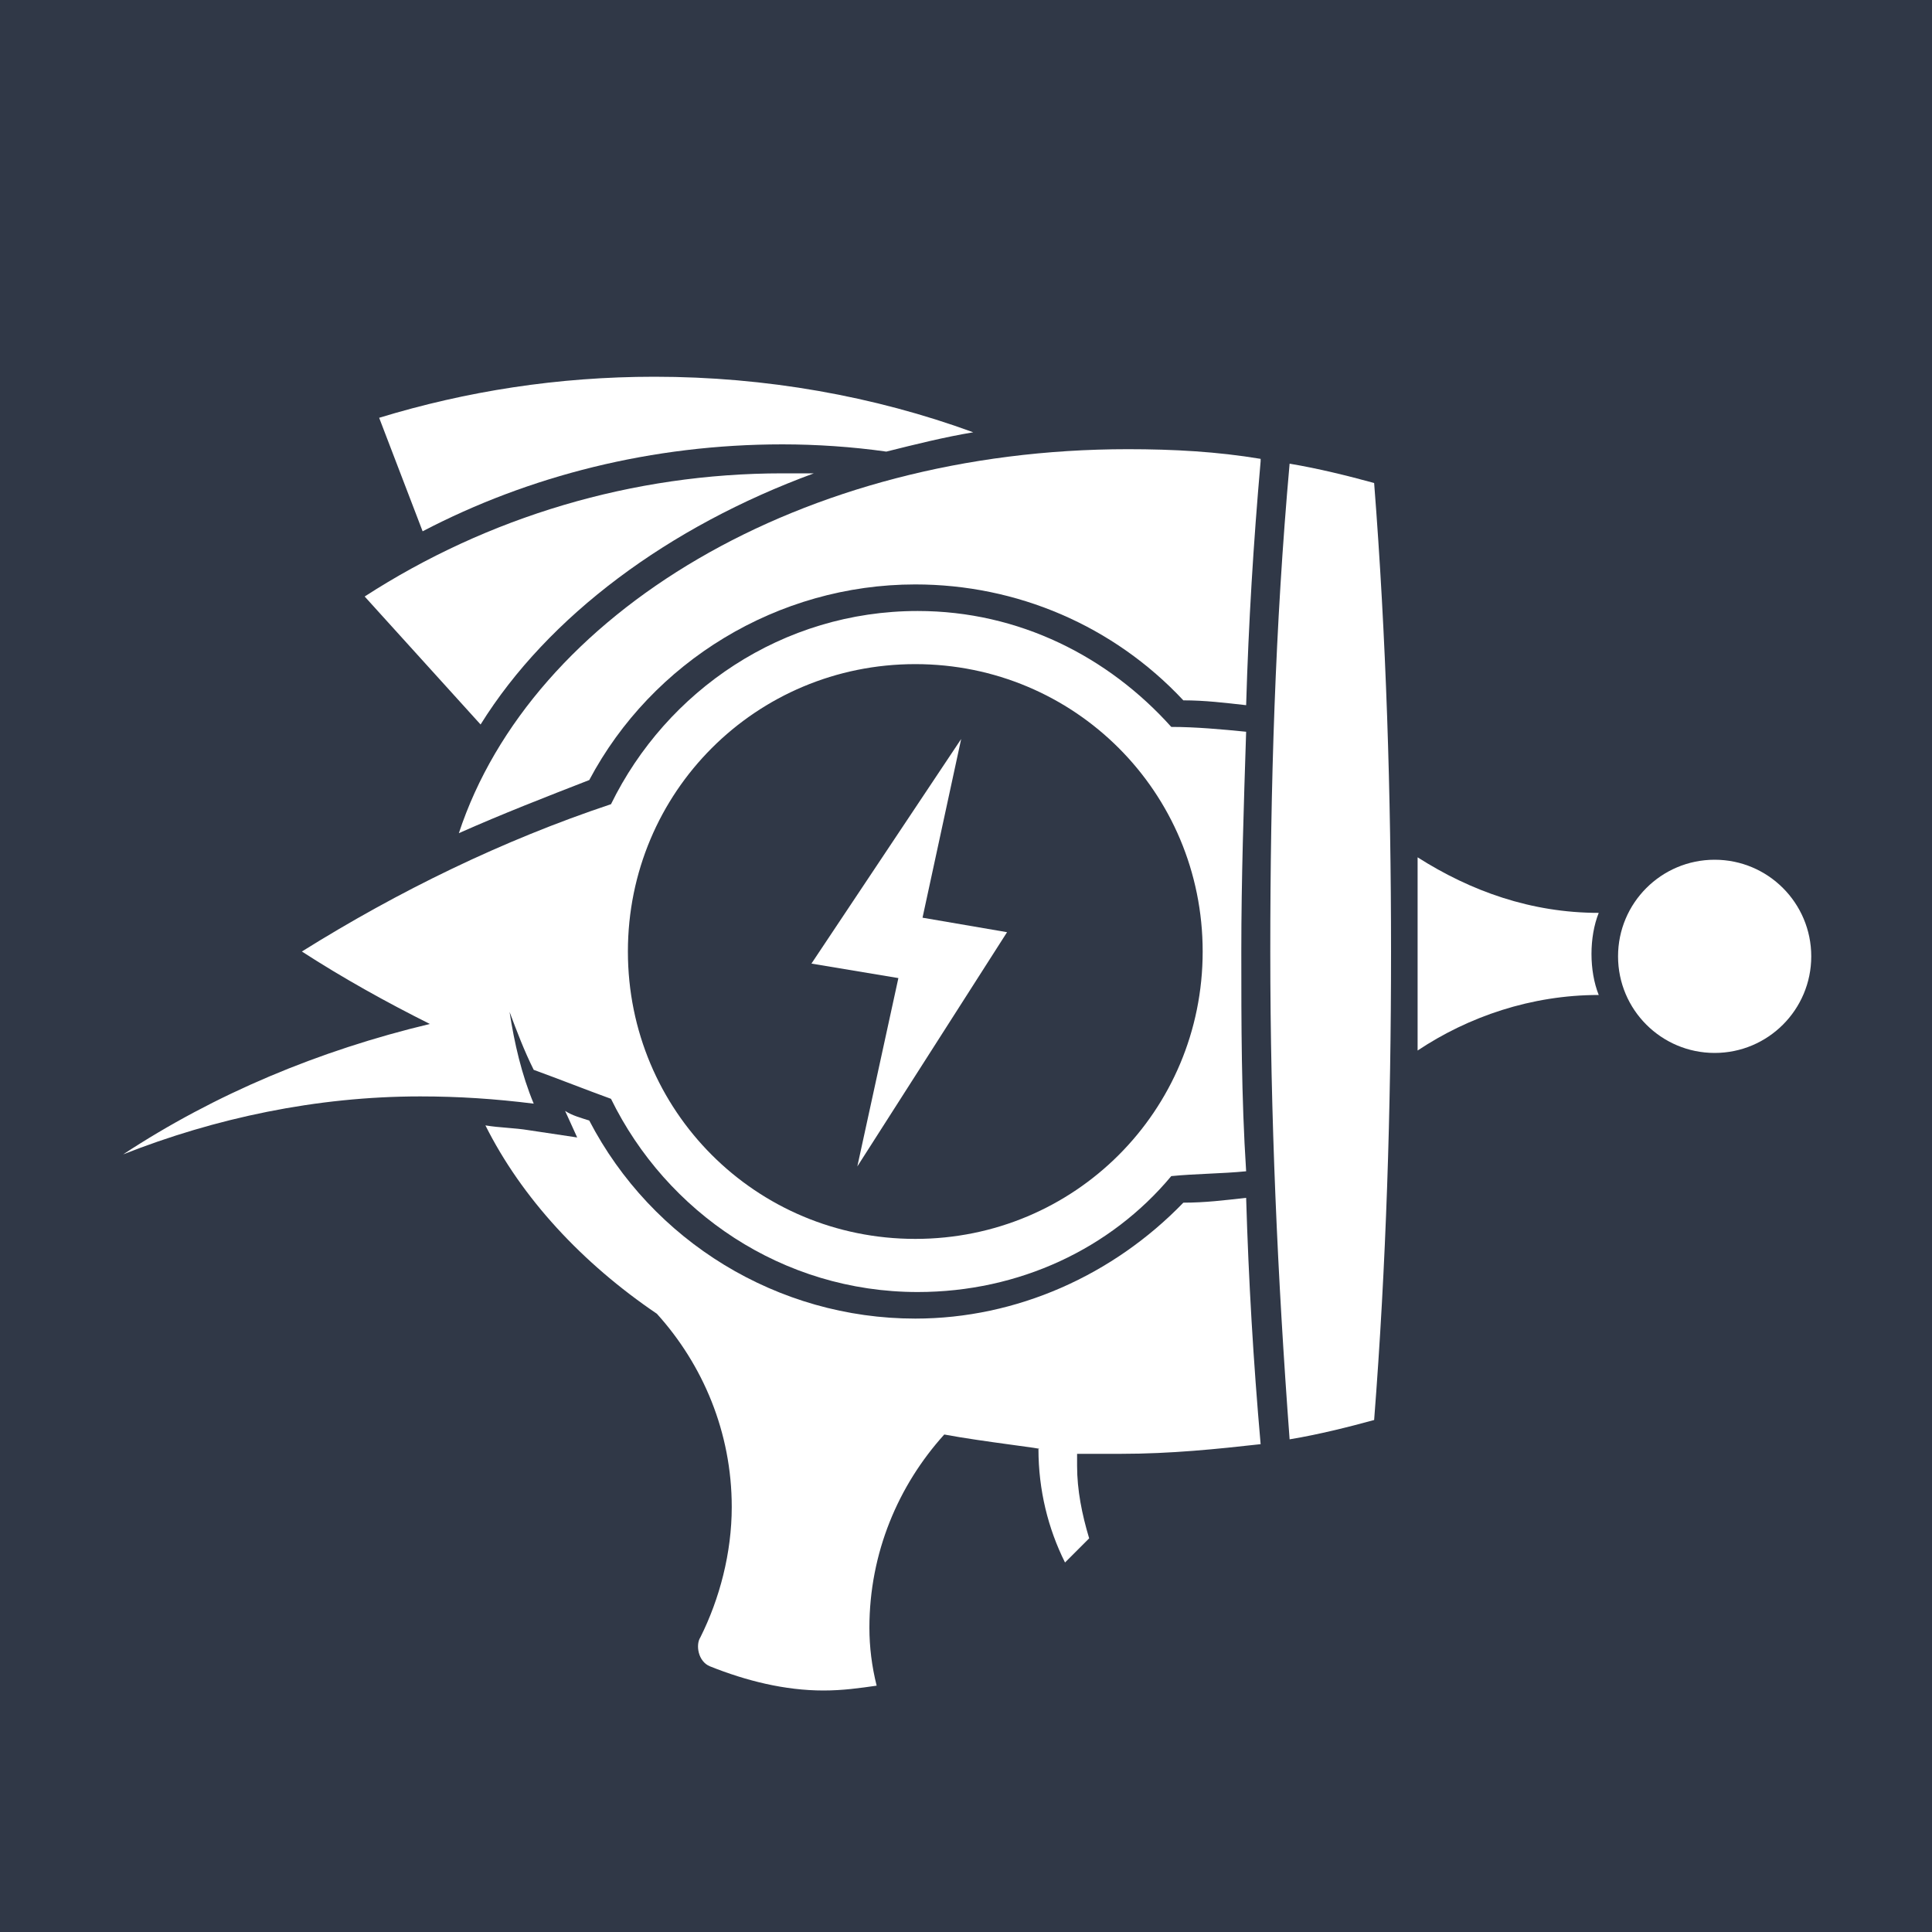
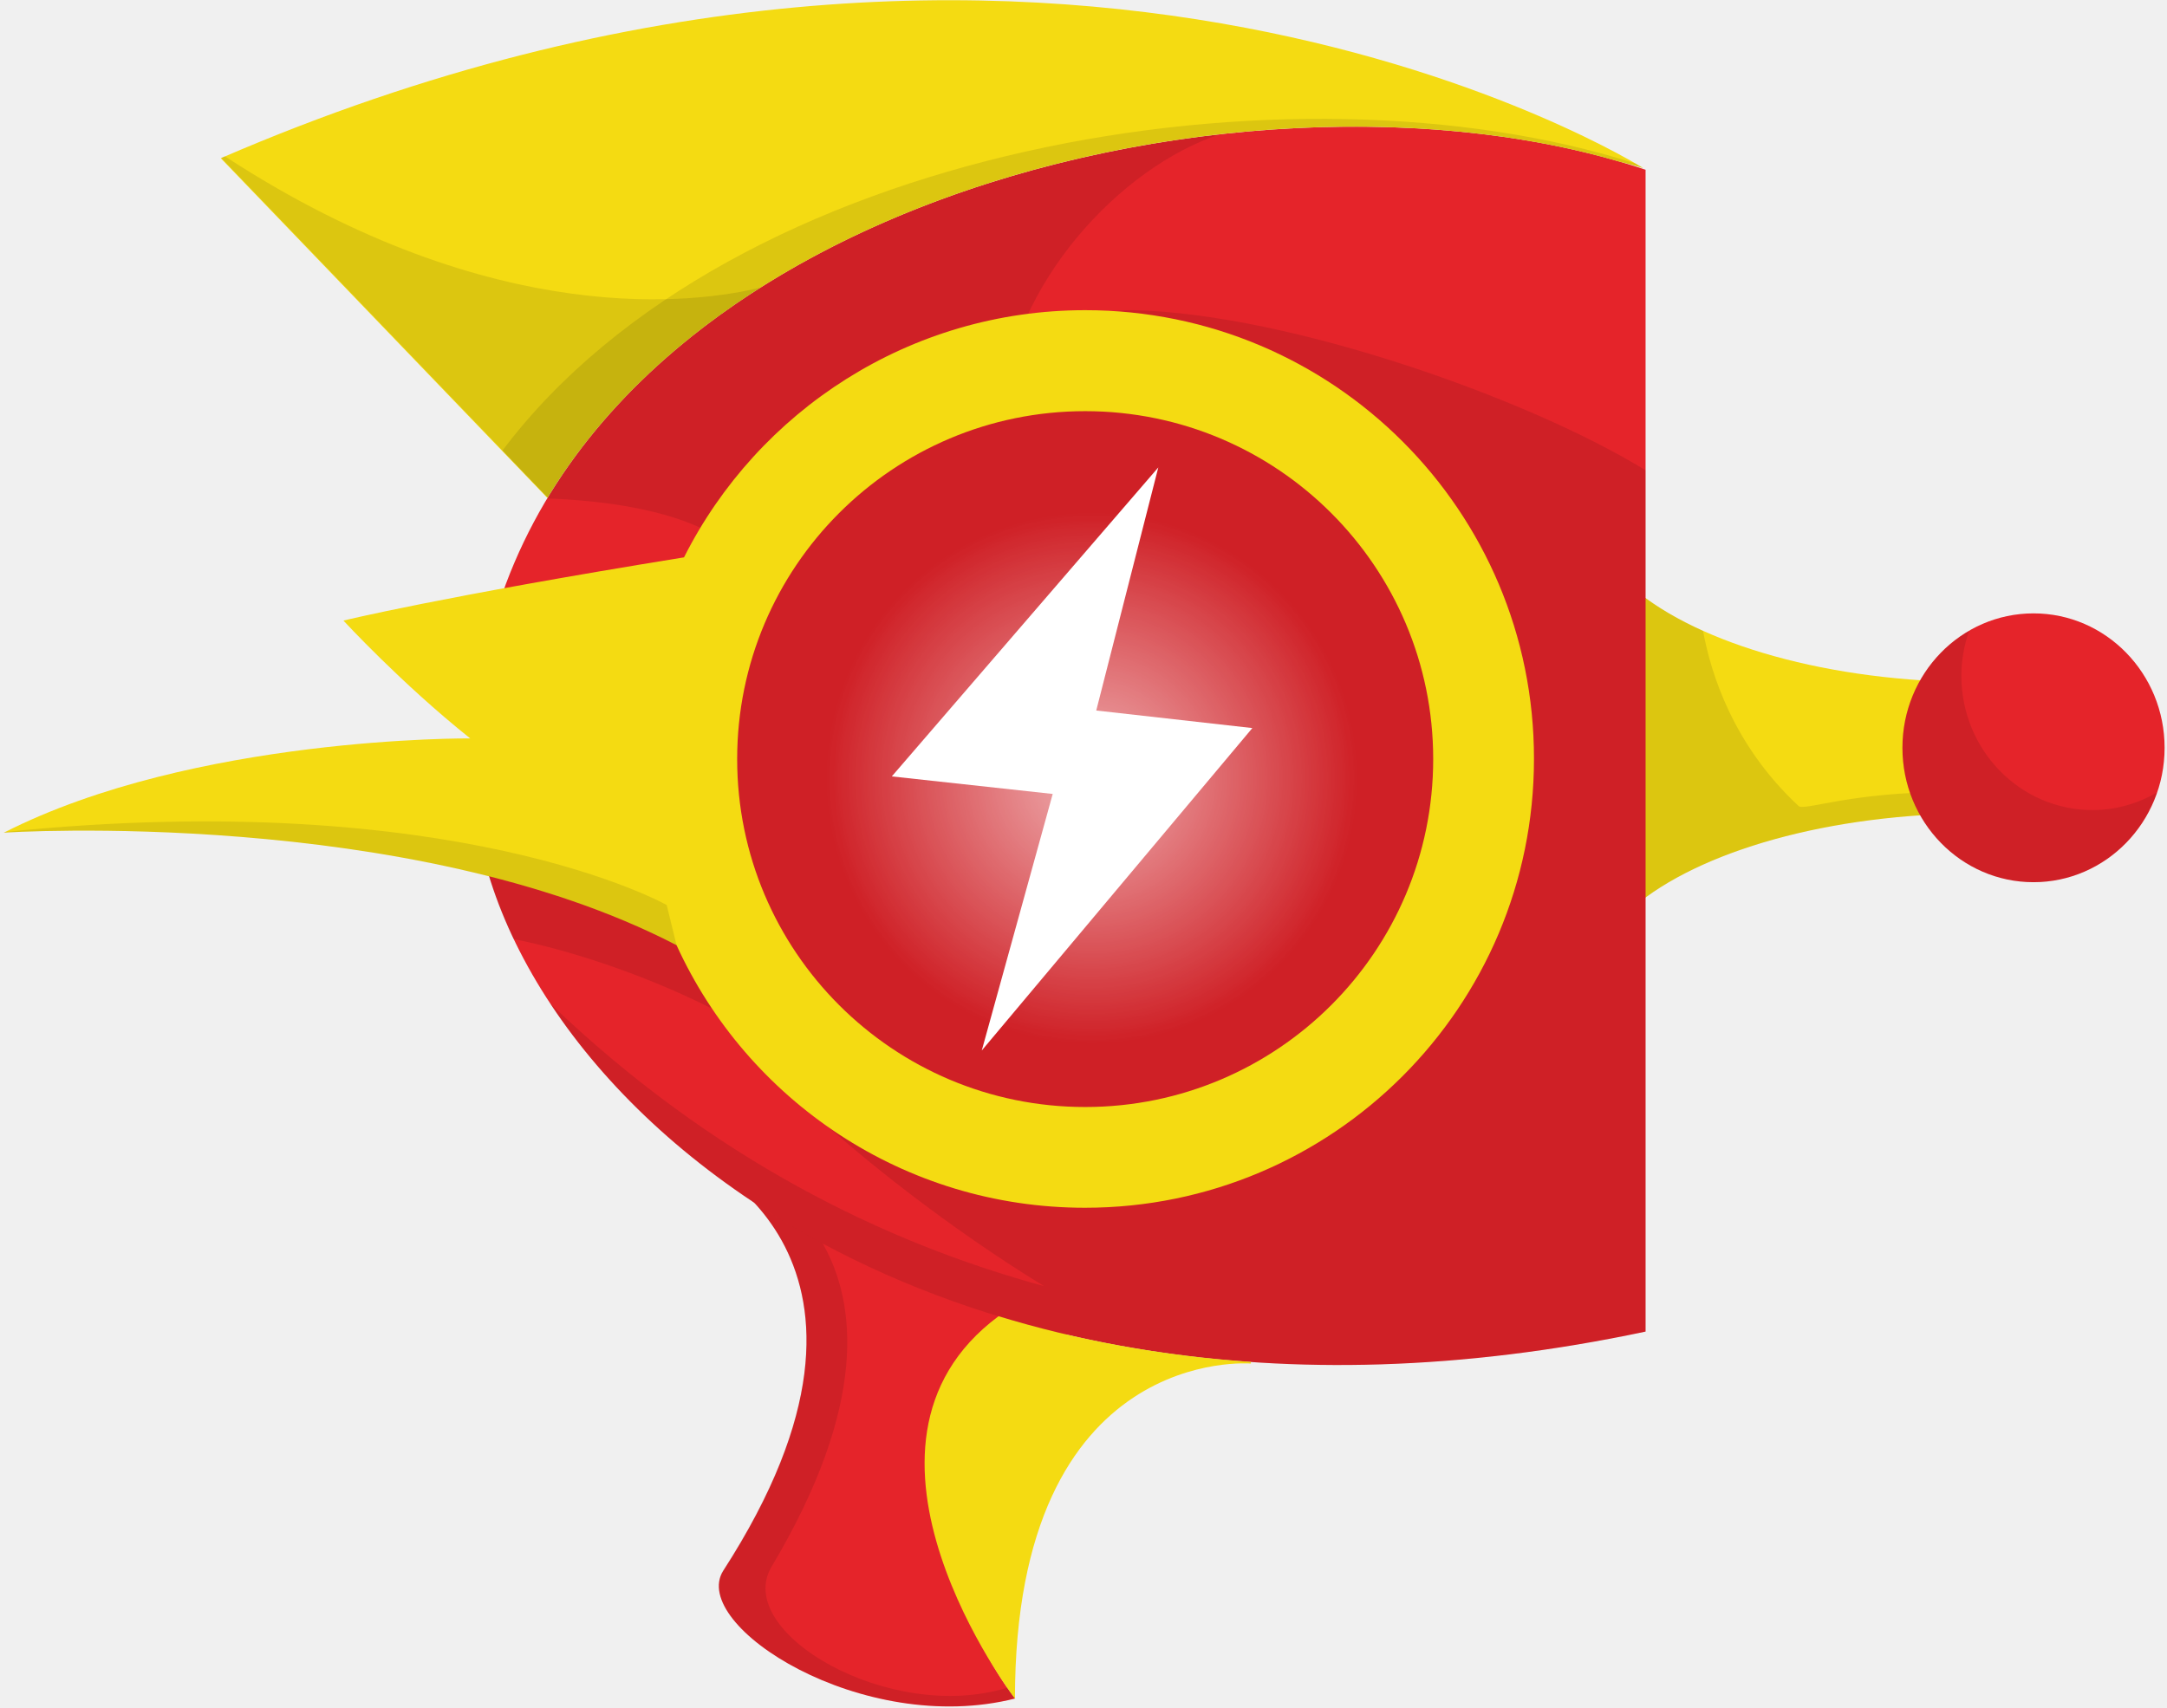
- <svg xmlns="http://www.w3.org/2000/svg" viewBox="0 0 80 80">
-   <path fill="#303847" d="M0 0h80v80H0z" />
-   <path fill="#FFF" d="m41.7 38.6-3.5-.6 1.6-7.4-6.2 9.3 3.6.6-1.7 7.8z" />
-   <path d="M52.2 59.8c-.3-3.4-.5-6.8-.6-10.2-.9.1-1.7.2-2.6.2-2.9 3-6.9 4.8-11.1 4.8-5.7 0-10.9-3.2-13.5-8.2-.3-.1-.7-.2-1-.4l.5 1.1-2-.3c-.6-.1-1.2-.1-1.8-.2 1.5 3 4 5.7 7.1 7.8 1.9 2.1 3.1 4.9 3.1 8 0 1.9-.5 3.8-1.3 5.4-.2.3-.1 1 .4 1.2 1.5.6 3.1 1 4.7 1 .8 0 1.5-.1 2.2-.2-.2-.8-.3-1.6-.3-2.4 0-3.1 1.2-5.9 3.1-8 1.6.3 4.3.6 3.9.6 0 1.7.4 3.3 1.1 4.7l1-1c-.3-1-.5-2-.5-3v-.5h-.1 1.9c2.1 0 4-.2 5.8-.4zM37.9 24.2c4.2 0 8.2 1.7 11.1 4.8.9 0 1.7.1 2.6.2.1-3.4.3-6.7.6-10.1V19c-1.8-.3-3.6-.4-5.5-.4-13.5 0-24.7 6.8-27.7 15.9 1.8-.8 3.6-1.5 5.4-2.2 2.6-4.9 7.8-8.1 13.5-8.1z" fill="#FFF" />
-   <circle fill="#FFF" cx="71" cy="39.6" r="4" />
-   <path fill="#FFF" d="M32.4 18.4c1.4 0 2.9.1 4.3.3 1.2-.3 2.4-.6 3.6-.8-4.1-1.5-8.6-2.3-13.2-2.3-4 0-7.8.6-11.4 1.7l1.8 4.7c4.4-2.3 9.5-3.6 14.9-3.6zm20.2 21c0 6.8.3 13.5.8 20.2 1.2-.2 2.4-.5 3.5-.8.5-6.4.7-12.9.7-19.4 0-6.5-.2-13-.7-19.4-1.1-.3-2.3-.6-3.5-.8-.6 6.7-.8 13.4-.8 20.2z" />
-   <path fill="#FFF" d="M33.7 19.6h-1.3c-6.2 0-12.2 1.8-17.3 5.1l4.8 5.3c2.8-4.5 7.8-8.2 13.8-10.4zm32.5 21.6c-.2-.5-.3-1.1-.3-1.7 0-.6.1-1.2.3-1.7-2.8 0-5.3-.9-7.5-2.3v8c2.1-1.4 4.7-2.3 7.5-2.3zm-14.8-1.8c0-3 .1-6 .2-9.1-1-.1-2.1-.2-3.1-.2-2.6-2.9-6.3-4.8-10.5-4.8-5.6 0-10.4 3.3-12.7 8-4.5 1.5-8.8 3.6-12.8 6.1 1.7 1.1 3.5 2.1 5.3 3-4.6 1.1-8.9 2.9-12.7 5.4 3.8-1.5 8-2.4 12.3-2.4 1.6 0 3.1.1 4.7.3-.5-1.2-.8-2.5-1-3.8.3.8.6 1.6 1 2.4 1.1.4 2.1.8 3.2 1.2 2.3 4.7 7.1 8 12.7 8 4.2 0 8-1.8 10.5-4.8 1-.1 2.1-.1 3.1-.2-.2-3.1-.2-6.1-.2-9.1zM37.9 51.3C31.3 51.3 26 46 26 39.4c0-6.6 5.3-11.9 11.9-11.9s11.9 5.3 11.9 11.9c0 6.6-5.3 11.9-11.9 11.9z" />
+ <svg xmlns="http://www.w3.org/2000/svg" xmlns:xlink="http://www.w3.org/1999/xlink" xml:space="preserve" id="Layer_1" x="0" y="0" version="1.1" viewBox="78 0 901 710">
+   <style>.st0{fill:#f4db12}.st2{opacity:.1}.st3{fill:#e5242a}.st7{fill:#001642}</style>
+   <path d="M757.2 377.2c27.3-23.2 81.1-38.9 143.1-38.9 8.8 0 17.5.3 25.9.9v-56.4c-8.4.6-17.1.9-25.9.9-62 0-115.8-15.8-143.1-38.9z" class="st0" />
+   <path d="M757.2 377.2c27.3-23.2 81.1-38.9 143.1-38.9 8.8 0 17.5.3 25.9.9v-56.4c-8.4.6-17.1.9-25.9.9-62 0-115.8-15.8-143.1-38.9z" style="fill:none" />
+   <path d="M888 329.4c-40.9 0-59.8 8-62.2 5.8-27.3-25.4-36.5-55.3-39.7-72.8-11.5-5.2-21.2-11.1-28.9-17.6v132.4c26.6-22.5 78.2-38.1 138-38.9 5.2-6.3 7.7-8.9-7.2-8.9" class="st2" />
+   <ellipse cx="923.5" cy="311" class="st3" rx="54.5" ry="55.9" />
+   <path d="M974.8 329.6c-7.9 4.6-17.1 7.3-26.8 7.3-30.1 0-54.5-25-54.5-55.9 0-6.5 1.2-12.8 3.2-18.6C880.2 272 869 290.2 869 311c0 30.9 24.4 55.9 54.5 55.9 23.7-.1 43.8-15.6 51.3-37.3" class="st2" />
+   <path d="M366.7 481.6s96.4 41 12 171.7c-14.2 22.6 57.9 69.2 121.4 53.1 0 0-25.4-32-20.9-56.4 2.7-14.6 58-127.9 58-127.9z" class="st3" />
+   <path d="M762.2 553.8c-308.6 65.5-497.9-114.6-487.4-244.2 10.5-219.5 319.8-295.4 487.4-239z" class="st3" />
+   <path d="M715.9 315.6c0 103.1-83.6 186.7-186.7 186.7s-186.7-83.6-186.7-186.7 83.6-186.7 186.7-186.7 186.7 83.6 186.7 186.7" class="st3" />
+   <path d="M493.2 547.4c-73 54.2 6.8 159.1 6.8 159.1 0-147.9 98.2-139.4 98.2-139.4s-.4 0 0-.7c-37.9-2.6-73-9.2-105-19" class="st0" />
+   <g class="st2">
+     <defs>
+       <path id="SVGID_1_" d="M762.2 553.8c-308.6 65.5-497.9-114.6-487.4-244.2 10.5-219.5 319.8-295.4 487.4-239z" class="st2" />
+     </defs>
+     <clipPath id="SVGID_00000137090281465859864820000017167218804602728593_">
+       <use xlink:href="#SVGID_1_" style="overflow:visible" />
+     </clipPath>
+   </g>
+   <path d="M398.8 651.6c40.4-67.8 35.2-109.9 21.3-134.4-10-5.4-19.5-11-28.5-17 21.3 23.1 40.7 69.9-13 153-14.2 22.6 57.9 69.2 121.4 53.1 0 0-1.3-1.6-3.2-4.4-48.9 15.1-114.2-23-98-50.3" class="st2" />
+   <g class="st2">
+     <defs>
+       <path id="SVGID_00000009551855101395268180000012538984982498016133_" d="M762.2 553.8c-308.6 65.5-497.9-114.6-487.4-244.2 10.5-219.5 319.8-295.4 487.4-239z" />
+     </defs>
+     <clipPath id="SVGID_00000003816071118290808820000004440434696460489092_">
+       <use xlink:href="#SVGID_00000009551855101395268180000012538984982498016133_" style="overflow:visible" />
+     </clipPath>
+   </g>
+   <circle cx="529.2" cy="315.6" r="144.7" class="st3" />
+   <path d="M383.2 424.3c.6.4 1.2.7 1.8 1.1.4.2.7.4 1.1.6v-39.6l-71.2-43.1-2.9-1.8h-.1c-10.3 3.4-21.9 7.3-33.7 11.5 2.9 12.4 7.3 25 13.3 37.5 9.1 1.9 17.9 4.1 26.4 6.7 26.9 8.1 50.1 18.7 64.5 26.7.3.2.5.3.8.4" class="st2" />
+   <path d="M762.2 553.8V195.6c-48.5-29.9-148-65-212.6-66.6-20.8-.5-38.4 11.1-55.3 43 4-54.4 50.1-102.7 90.8-116.1-111.7 12.6-226 62.5-279.5 151.4 47.8 1.8 70.4 13.6 76.2 20.8 19.7 2.6-36.9 49.4-10.1 50.3-24.2 70.9 52.7 126.6 44.4 184.6 19.6 18.1 55.5 47.1 96 71.9-66.5-18.1-138.3-53.3-205.3-117.5 65.8 99.8 228.3 184.6 455.4 136.4" class="st2" />
+   <path d="M751.2 67.2c3.3.8 6.7 1.7 10 2.7 0 0-244.2-154.3-591.4-4.1l135.8 141.3C387.7 71.1 612 26.4 751.2 67.2" class="st0" />
+   <path d="M394.2 119.6c-24.8 6.1-110 18.9-222.7-54.6-.5.2-1 .4-1.5.7L305.8 207c21.2-35.3 52-64.3 88.4-87.4" class="st2" />
+   <path d="m286.9 187.4 18.8 19.6C387.7 71.1 612 26.4 751.2 67.2c3.3.8 6.7 1.7 10 2.7 0 0-1.1-.7-3.2-1.9-142.8-45.7-375.6-7.5-471.1 119.4" class="st2" />
+   <path d="M529.2 129c-72.9 0-136.1 41.9-166.8 102.8-101.9 16.5-141.6 26.3-141.6 26.3s23.9 26 52.7 49c0 0-114.9-1-193.9 39.2.9-.1 168.8-10.8 279.7 46.8 29.4 64.4 94.4 109.2 169.8 109.2 103.1 0 186.7-83.6 186.7-186.7.1-103.1-83.5-186.6-186.6-186.6m0 331.4c-79.9 0-144.7-64.8-144.7-144.7S449.3 171 529.2 171s144.7 64.8 144.7 144.7-64.8 144.7-144.7 144.7" class="st0" />
+   <radialGradient id="SVGID_00000056423876858101655310000010035436689963819650_" cx="114.647" cy="2049.219" r="2.725" gradientTransform="matrix(0 40.5 40.5 0 -82461.46 -4319.387)" gradientUnits="userSpaceOnUse">
+     <stop offset="0" style="stop-color:#fff" />
+     <stop offset="1" style="stop-color:#fff;stop-opacity:0" />
+   </radialGradient>
+   <path d="M642.3 323.8c0 61-49.4 110.4-110.4 110.4s-110.4-49.4-110.4-110.4 49.4-110.4 110.4-110.4 110.4 49.5 110.4 110.4" style="opacity:.64;fill:url(#SVGID_00000056423876858101655310000010035436689963819650_)" />
+   <path d="m598.7 302.8-64.9-7.3 25.8-101.1-110.8 128.5 66.9 7.3-29.5 106.7z" style="fill:#fff" />
+   <path d="M355.2 376.4s-87.3-49.5-275-30.4c-.2.1-.4.2-.7.3.9-.1 168.8-10.8 279.7 46.8.1.1.1.3.2.4z" class="st2" />
+   <path d="M155 1011.4h-39.8c-7.4 0-12.7-2.8-15.9-8.3l-31.5-55c-1.5-2.3-3.1-4-4.9-5.1s-4.4-1.6-7.8-1.6H43.9v70.1H0V822h61.6c13.7 0 25.4 1.4 35 4.2 9.7 2.8 17.6 6.7 23.7 11.8 6.1 5 10.6 11 13.3 17.8 2.8 6.8 4.2 14.3 4.2 22.4 0 6.2-.8 12-2.5 17.4-1.6 5.5-4.1 10.5-7.3 15.1s-7.2 8.8-11.9 12.4-10.2 6.6-16.3 9c2.9 1.5 5.5 3.3 8.1 5.5 2.5 2.2 4.8 4.8 6.8 7.9zM61.6 911c6 0 11.1-.8 15.3-2.3s7.6-3.6 10.3-6.3 4.6-5.8 5.9-9.4c1.2-3.6 1.8-7.5 1.8-11.6q0-12.45-8.1-19.5c-5.4-4.7-13.8-7-25.2-7H43.9V911zM438.1 939.4v72h-43.9v-72L325.5 822h38.7q5.7 0 9 2.7c2.2 1.8 4.1 4.1 5.5 6.8l26.8 55.1c2.3 4.3 4.3 8.4 6.1 12.2q2.7 5.7 4.8 11.1c1.3-3.7 2.8-7.5 4.5-11.2 1.7-3.8 3.7-7.8 5.9-12l26.5-55.1c.6-1.1 1.3-2.3 2.2-3.4s1.9-2.1 3.1-3.1 2.5-1.6 4-2.2 3.2-.8 5-.8h39zM600.6 913.2h67.3v80c-9.7 7.1-20 12.3-31 15.5s-22.4 4.8-34.4 4.8c-15.6 0-29.8-2.4-42.6-7.3s-23.7-11.7-32.8-20.3-16.1-18.8-21.1-30.7c-4.9-11.8-7.4-24.7-7.4-38.5 0-14.1 2.3-27.1 7-38.9q7.05-17.7 20.1-30.6c8.7-8.6 19.2-15.3 31.6-20q18.45-7.2 41.4-7.2c7.9 0 15.3.7 22.2 2s13.3 3.1 19.2 5.3c5.8 2.3 11.2 4.9 16.1 8.1 4.9 3.1 9.2 6.5 13 10.1l-12.7 19.4c-2 3-4.6 4.9-7.7 5.6-3.2.7-6.6-.1-10.2-2.3-3.5-2.1-6.7-3.9-9.8-5.4s-6.2-2.8-9.4-3.7c-3.2-1-6.6-1.6-10.1-2.1-3.6-.4-7.5-.7-12-.7-8.2 0-15.6 1.5-22.2 4.4q-9.9 4.35-16.8 12.3c-4.6 5.3-8.2 11.6-10.7 19s-3.8 15.7-3.8 24.8c0 10.1 1.4 19 4.2 26.8s6.7 14.4 11.8 19.8 11.1 9.5 18.2 12.3 14.9 4.2 23.5 4.2c5.3 0 10.1-.5 14.4-1.6 4.3-1 8.5-2.4 12.5-4.2v-28.7h-18.7c-2.8 0-4.9-.7-6.5-2.2s-2.3-3.3-2.3-5.6v-24.4zM776.5 976.7c5.9 0 11.2-1 15.8-2.9s8.6-4.7 11.8-8.4c3.2-3.6 5.7-8.1 7.3-13.3 1.7-5.2 2.5-11.2 2.5-17.9V822h43.9v112.2c0 11.6-1.9 22.3-5.7 32s-9.2 18.1-16.2 25.1-15.6 12.5-25.6 16.4c-10.1 3.9-21.4 5.8-33.9 5.8-12.7 0-24-1.9-34.1-5.8s-18.6-9.4-25.6-16.4-12.4-15.4-16.1-25.1-5.6-20.4-5.6-32V822h44v112c0 6.7.8 12.6 2.5 17.9 1.7 5.2 4.1 9.7 7.3 13.4s7.1 6.5 11.8 8.4q7.05 3 15.9 3M1057.5 822v189.4h-22.9c-3.4 0-6.2-.5-8.5-1.6s-4.6-3-6.8-5.7l-89.3-113c.3 3.4.6 6.7.7 9.8.1 3.2.2 6.1.2 8.9v101.5h-38.7V822h23.1q2.85 0 4.8.3c1.3.2 2.5.5 3.5 1s2 1.1 3 2 2 2 3.2 3.5l90.1 113.8c-.4-3.6-.7-7.2-.9-10.6s-.3-6.7-.3-9.7V822zM322.6 932.7h-41.5l2.1 6.3h-.1l15.8 46.7 5.5 16.2c1.2 2.8 3 5.1 5.3 6.8 2.3 1.8 5.4 2.7 9.2 2.7H353zM243 902.7l14.2-43 14.1 43H311L279.8 822h-45l-31.3 80.7zM191.9 932.7l-30.5 78.7h34.3c3.6 0 6.7-1 9.2-2.9 2.5-2 4.2-4.1 5.1-6.6l6.4-18.8 16.6-50.4z" class="st7" />
</svg>
